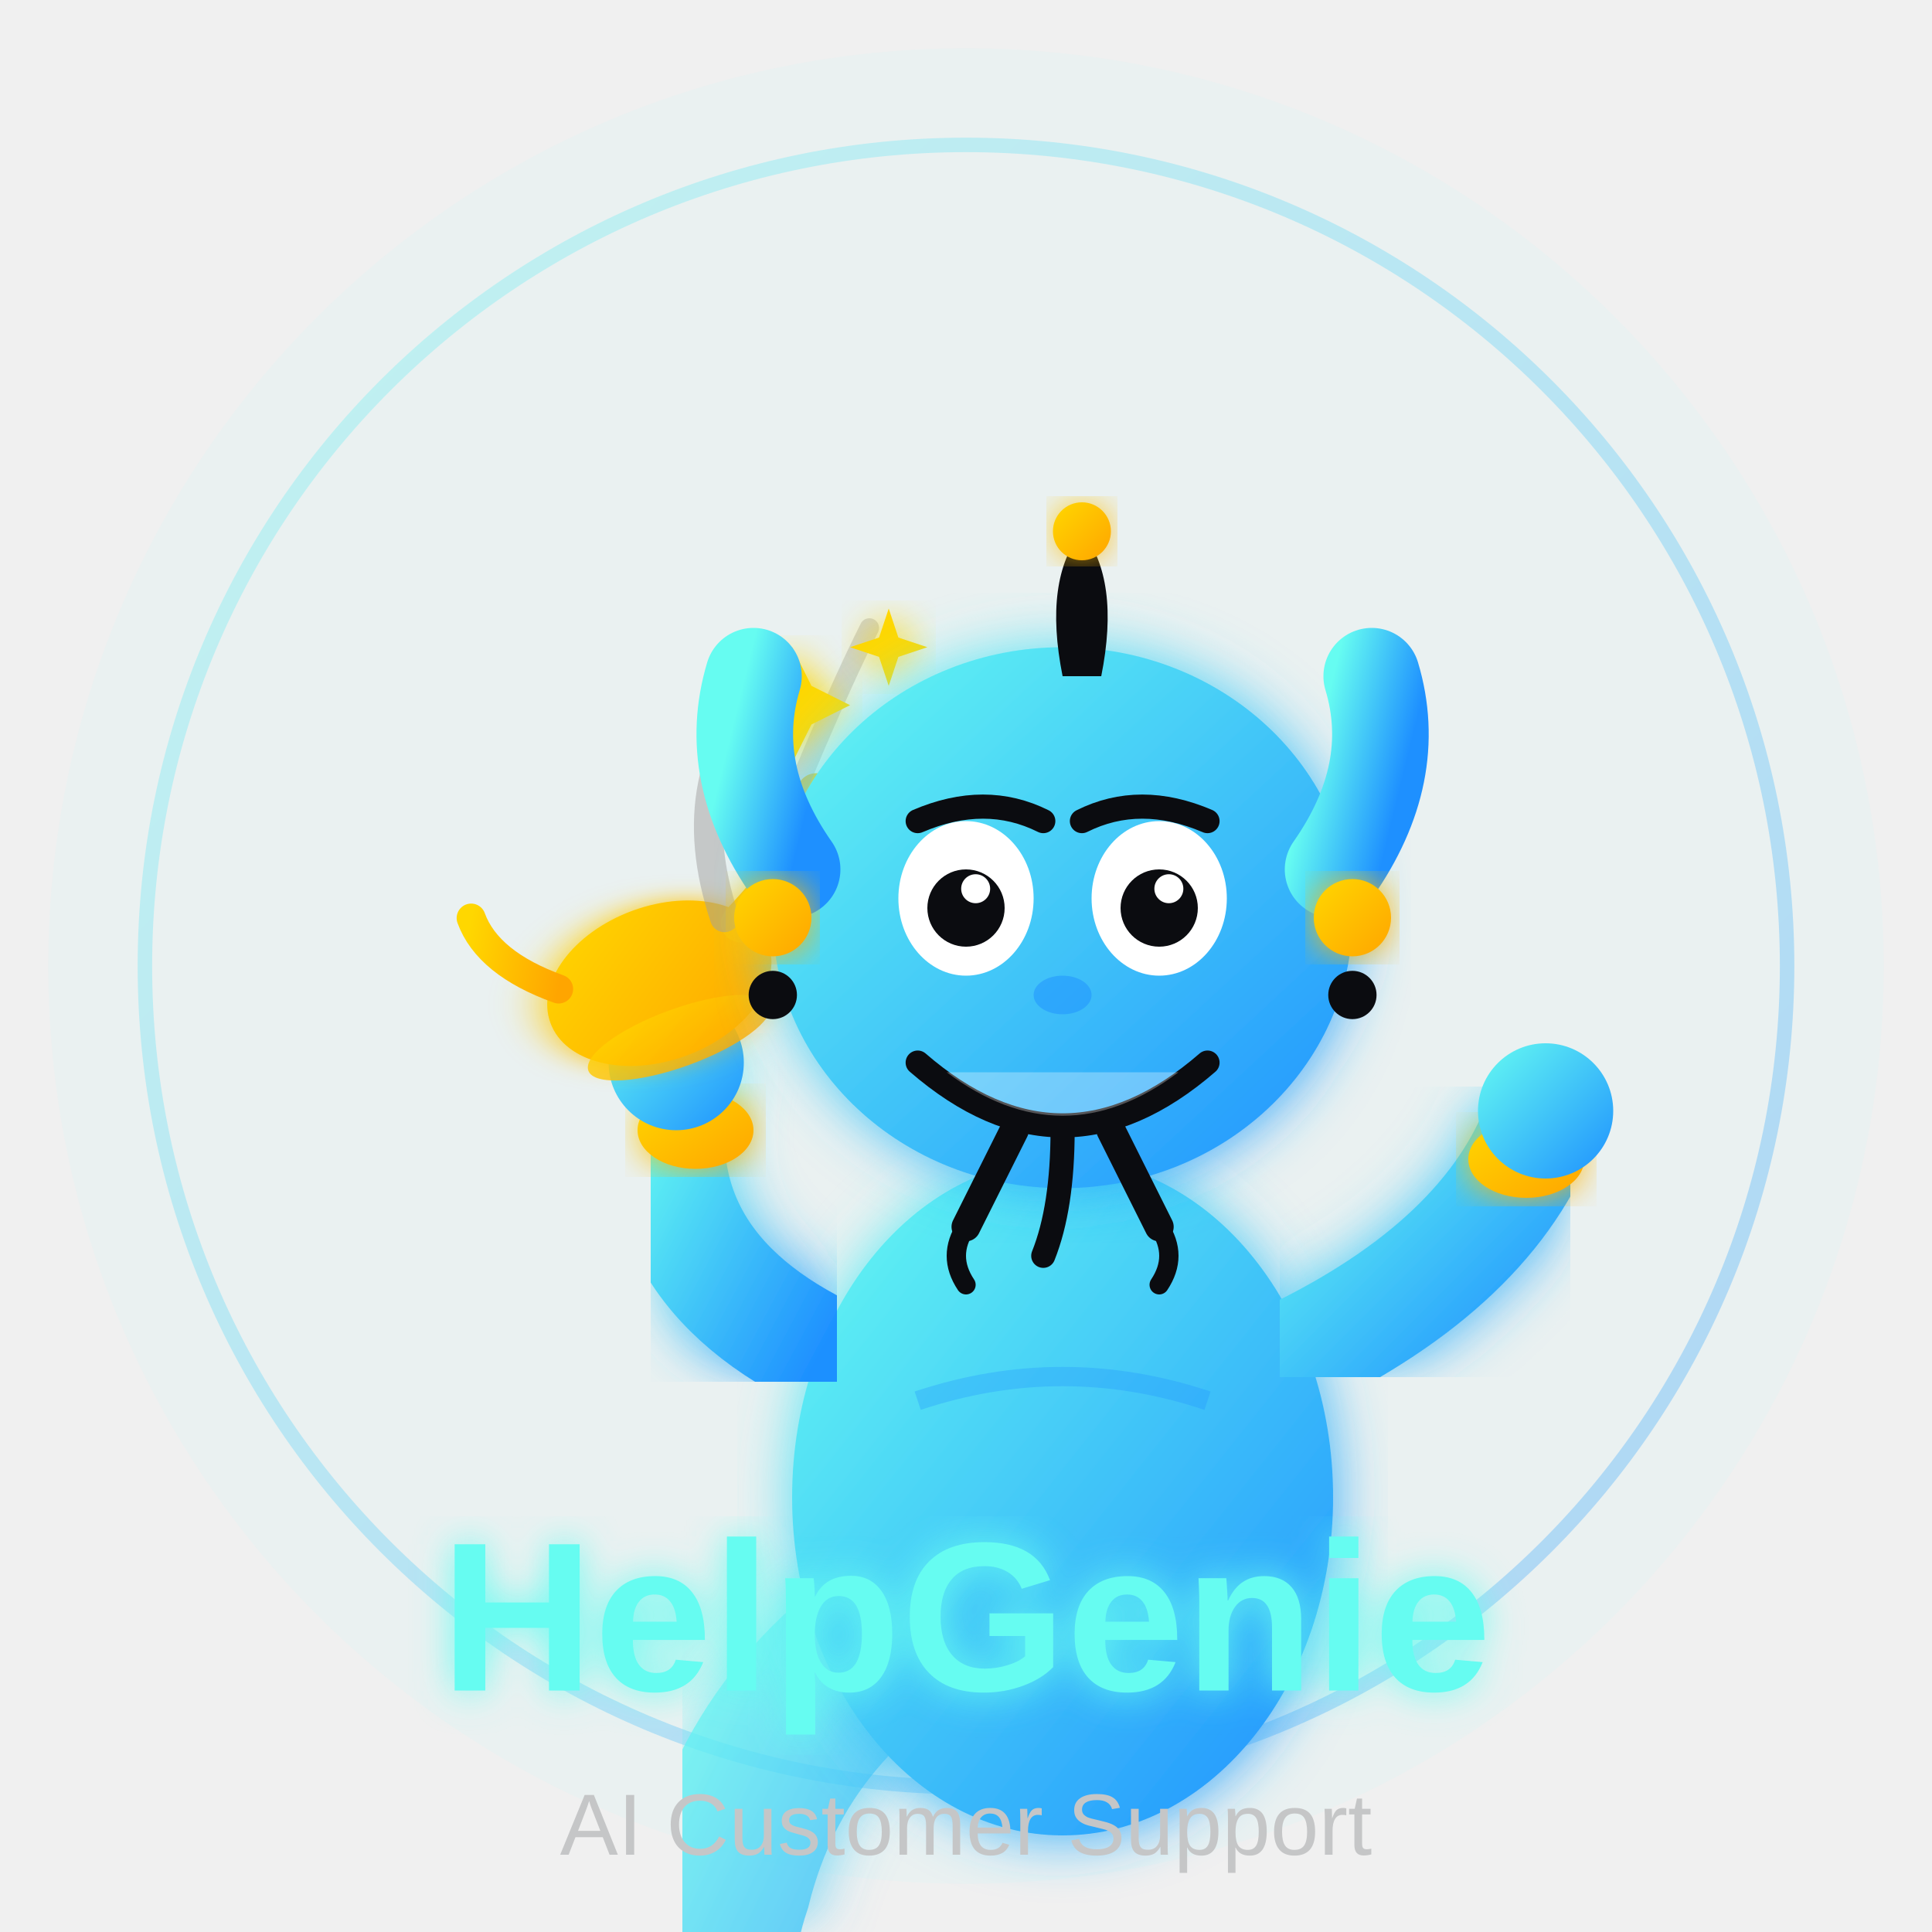
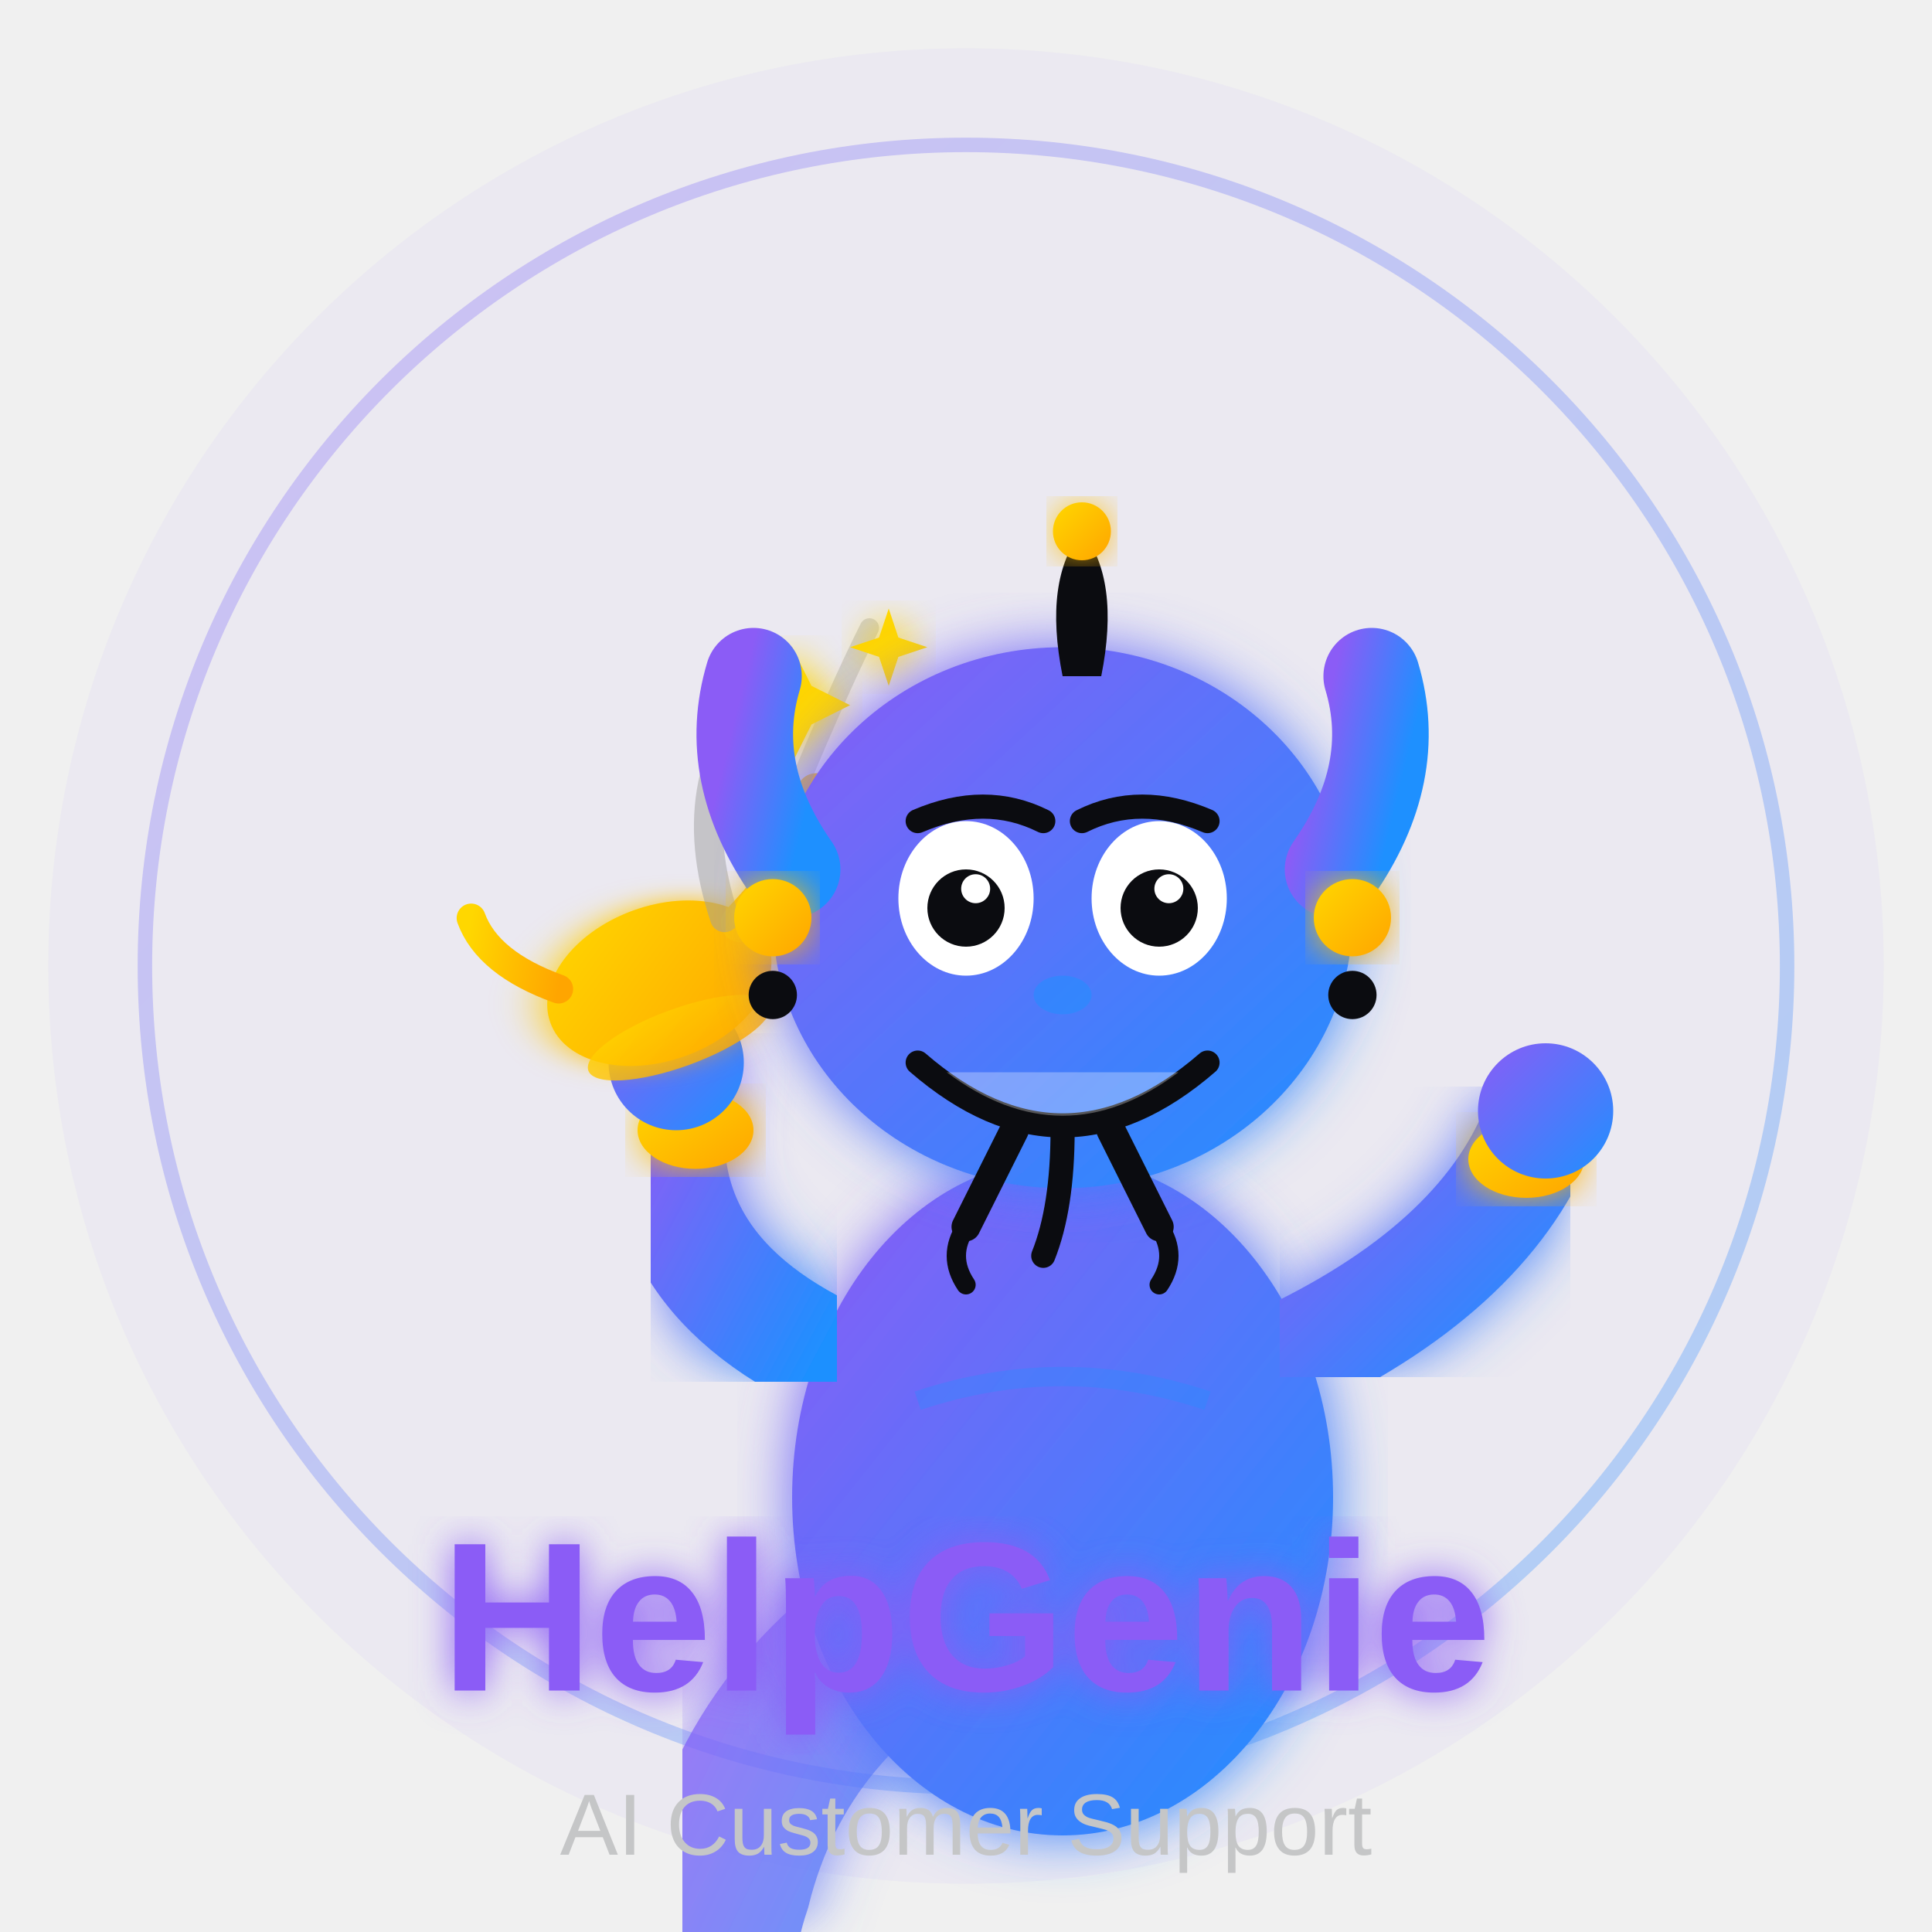
<svg xmlns="http://www.w3.org/2000/svg" width="200" height="200" viewBox="0 0 200 200" fill="none">
  <defs>
    <linearGradient id="genieBlue" x1="0%" y1="0%" x2="100%" y2="100%">
-       <stop offset="0%" style="stop-color:#66FCF1;stop-opacity:1" />
+       <stop offset="0%" style="stop-color:#8b5cf6;stop-opacity:1" />
      <stop offset="100%" style="stop-color:#1E90FF;stop-opacity:1" />
    </linearGradient>
    <linearGradient id="goldGradient" x1="0%" y1="0%" x2="100%" y2="100%">
      <stop offset="0%" style="stop-color:#FFD700;stop-opacity:1" />
      <stop offset="100%" style="stop-color:#FFA500;stop-opacity:1" />
    </linearGradient>
    <filter id="glow">
      <feGaussianBlur stdDeviation="2" result="coloredBlur" />
      <feMerge>
        <feMergeNode in="coloredBlur" />
        <feMergeNode in="SourceGraphic" />
      </feMerge>
    </filter>
    <filter id="softGlow">
      <feGaussianBlur stdDeviation="3" result="coloredBlur" />
      <feMerge>
        <feMergeNode in="coloredBlur" />
        <feMergeNode in="SourceGraphic" />
      </feMerge>
    </filter>
  </defs>
-   <circle cx="100" cy="100" r="95" fill="rgba(102, 252, 241, 0.05)" />
+   <circle cx="100" cy="100" r="95" fill="rgba(139, 92, 246, 0.05)" />
  <circle cx="100" cy="100" r="85" stroke="url(#genieBlue)" stroke-width="1.5" fill="none" opacity="0.3" />
  <g transform="translate(50, 25)">
    <path d="M50 140 Q30 150, 25 170 Q20 185, 30 195" stroke="url(#genieBlue)" stroke-width="18" fill="none" stroke-linecap="round" opacity="0.8" filter="url(#softGlow)" />
    <ellipse cx="60" cy="130" rx="28" ry="35" fill="url(#genieBlue)" filter="url(#softGlow)" />
    <path d="M45 120 Q60 115, 75 120" stroke="#1E90FF" stroke-width="2" fill="none" opacity="0.3" />
    <path d="M35 115 Q15 105, 20 85" stroke="url(#genieBlue)" stroke-width="12" fill="none" stroke-linecap="round" filter="url(#softGlow)" />
    <path d="M85 115 Q105 105, 110 90" stroke="url(#genieBlue)" stroke-width="12" fill="none" stroke-linecap="round" filter="url(#softGlow)" />
    <ellipse cx="22" cy="92" rx="6" ry="4" fill="url(#goldGradient)" filter="url(#glow)" />
    <ellipse cx="108" cy="95" rx="6" ry="4" fill="url(#goldGradient)" filter="url(#glow)" />
    <circle cx="20" cy="85" r="7" fill="url(#genieBlue)" />
    <circle cx="110" cy="90" r="7" fill="url(#genieBlue)" />
    <g transform="translate(8, 72) rotate(-20)">
      <ellipse cx="8" cy="8" rx="12" ry="8" fill="url(#goldGradient)" filter="url(#glow)" />
      <path d="M18 5 Q28 0, 30 -5" stroke="url(#goldGradient)" stroke-width="4" fill="none" stroke-linecap="round" />
      <path d="M-2 5 Q-8 0, -8 -5" stroke="url(#goldGradient)" stroke-width="3" fill="none" stroke-linecap="round" />
      <ellipse cx="8" cy="14" rx="10" ry="3" fill="url(#goldGradient)" opacity="0.8" />
    </g>
    <path d="M25 70 Q20 55, 30 45" stroke="#A0A0A0" stroke-width="3" fill="none" opacity="0.5" stroke-linecap="round" />
    <path d="M28 68 Q35 50, 40 40" stroke="#A0A0A0" stroke-width="2" fill="none" opacity="0.4" stroke-linecap="round" />
    <path d="M32 42 L34 46 L38 48 L34 50 L32 54 L30 50 L26 48 L30 46 Z" fill="#FFD700" filter="url(#glow)" />
    <path d="M42 38 L43 41 L46 42 L43 43 L42 46 L41 43 L38 42 L41 41 Z" fill="#FFD700" filter="url(#glow)" />
    <ellipse cx="60" cy="70" rx="30" ry="28" fill="url(#genieBlue)" filter="url(#softGlow)" />
    <path d="M32 65 Q25 55, 28 45" stroke="url(#genieBlue)" stroke-width="10" fill="none" stroke-linecap="round" />
    <path d="M88 65 Q95 55, 92 45" stroke="url(#genieBlue)" stroke-width="10" fill="none" stroke-linecap="round" />
    <circle cx="30" cy="70" r="4" fill="url(#goldGradient)" filter="url(#glow)" />
    <circle cx="90" cy="70" r="4" fill="url(#goldGradient)" filter="url(#glow)" />
    <circle cx="30" cy="78" r="2.5" fill="#0B0C10" />
    <circle cx="90" cy="78" r="2.5" fill="#0B0C10" />
    <path d="M60 45 Q58 35, 62 30 Q66 35, 64 45" fill="#0B0C10" />
    <circle cx="62" cy="30" r="3" fill="url(#goldGradient)" filter="url(#glow)" />
    <path d="M45 60 Q52 57, 58 60" stroke="#0B0C10" stroke-width="2.5" fill="none" stroke-linecap="round" />
    <path d="M62 60 Q68 57, 75 60" stroke="#0B0C10" stroke-width="2.5" fill="none" stroke-linecap="round" />
    <ellipse cx="50" cy="68" rx="7" ry="8" fill="white" />
    <ellipse cx="70" cy="68" rx="7" ry="8" fill="white" />
    <circle cx="50" cy="69" r="4" fill="#0B0C10" />
    <circle cx="70" cy="69" r="4" fill="#0B0C10" />
    <circle cx="51" cy="67" r="1.5" fill="white" />
    <circle cx="71" cy="67" r="1.5" fill="white" />
    <ellipse cx="60" cy="78" rx="3" ry="2" fill="#1E90FF" opacity="0.5" />
    <path d="M45 85 Q60 98, 75 85" stroke="#0B0C10" stroke-width="2.5" fill="none" stroke-linecap="round" />
    <path d="M48 86 Q60 95, 72 86" fill="white" opacity="0.3" />
    <path d="M55 92 Q52 98, 50 102" stroke="#0B0C10" stroke-width="3" fill="none" stroke-linecap="round" />
    <path d="M50 102 Q48 105, 50 108" stroke="#0B0C10" stroke-width="2" fill="none" stroke-linecap="round" />
    <path d="M60 92 Q60 100, 58 105" stroke="#0B0C10" stroke-width="2.5" fill="none" stroke-linecap="round" />
    <path d="M65 92 Q68 98, 70 102" stroke="#0B0C10" stroke-width="3" fill="none" stroke-linecap="round" />
    <path d="M70 102 Q72 105, 70 108" stroke="#0B0C10" stroke-width="2" fill="none" stroke-linecap="round" />
  </g>
-   <text x="100" y="175" font-family="Arial, sans-serif" font-size="22" font-weight="bold" fill="#66FCF1" text-anchor="middle" filter="url(#glow)">
+   <text x="100" y="175" font-family="Arial, sans-serif" font-size="22" font-weight="bold" fill="#8b5cf6" text-anchor="middle" filter="url(#glow)">
    HelpGenie
  </text>
  <text x="100" y="192" font-family="Arial, sans-serif" font-size="9" fill="#C5C6C7" text-anchor="middle">
    AI Customer Support
  </text>
</svg>
